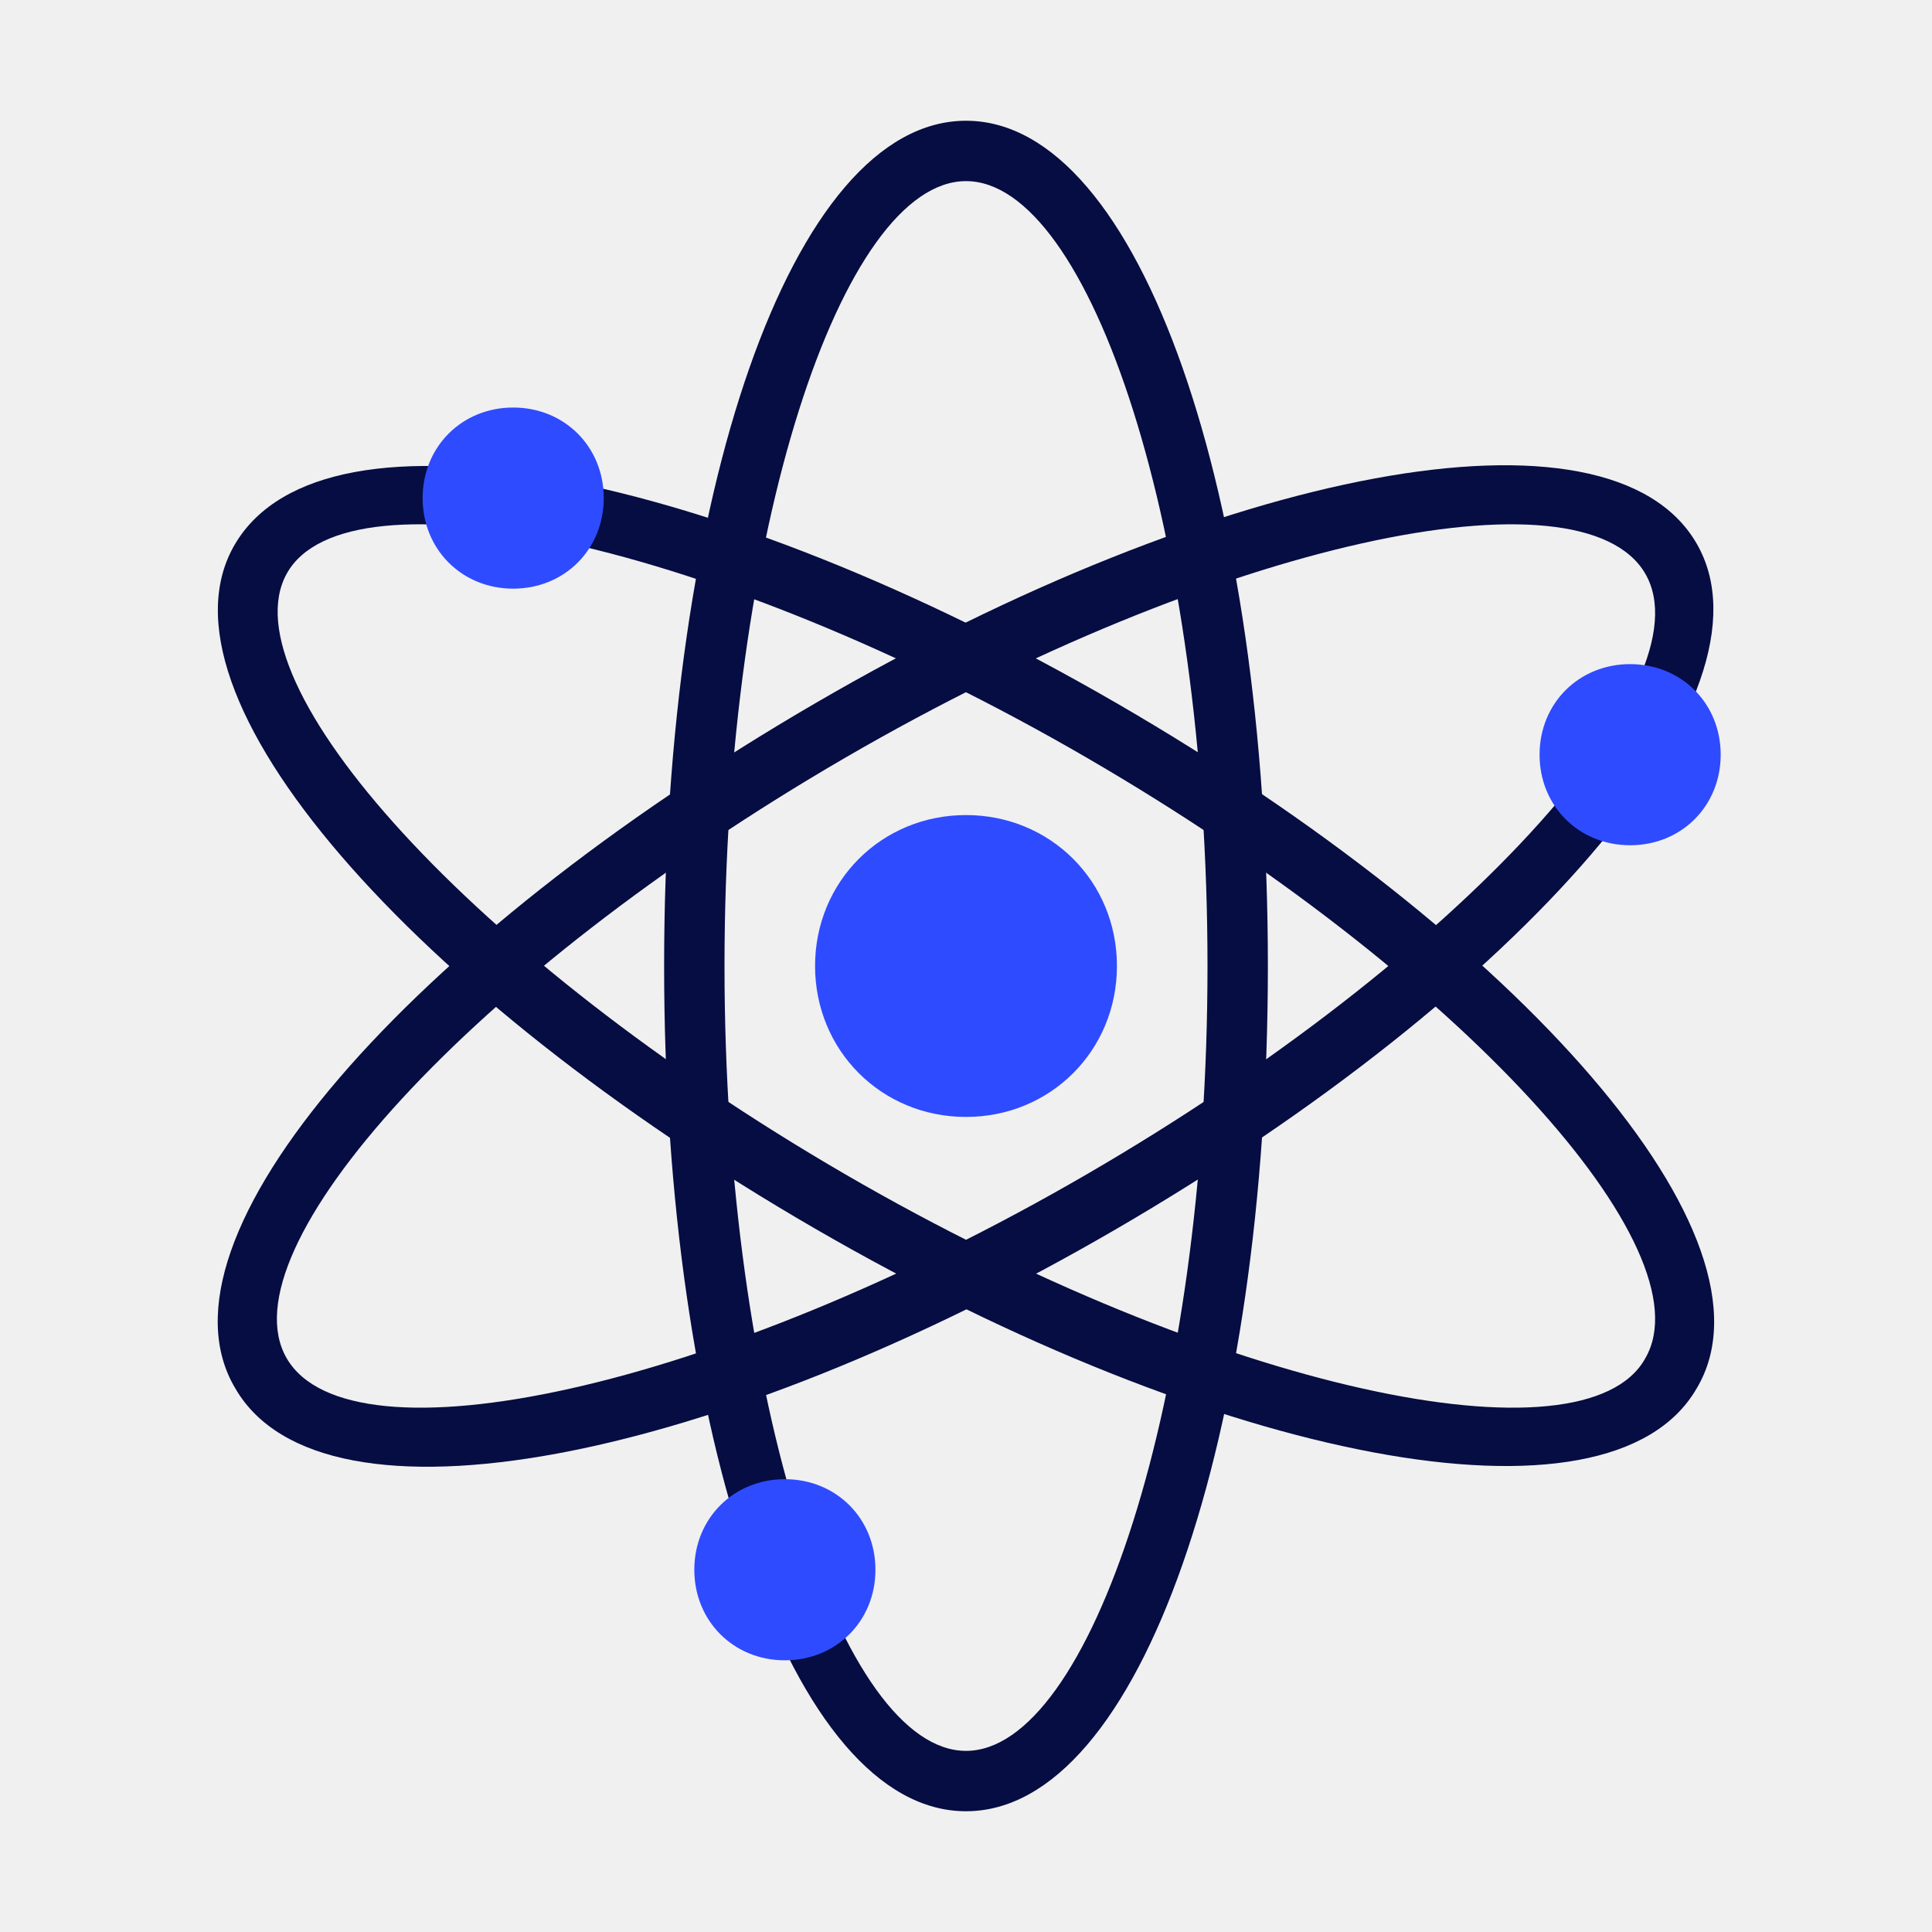
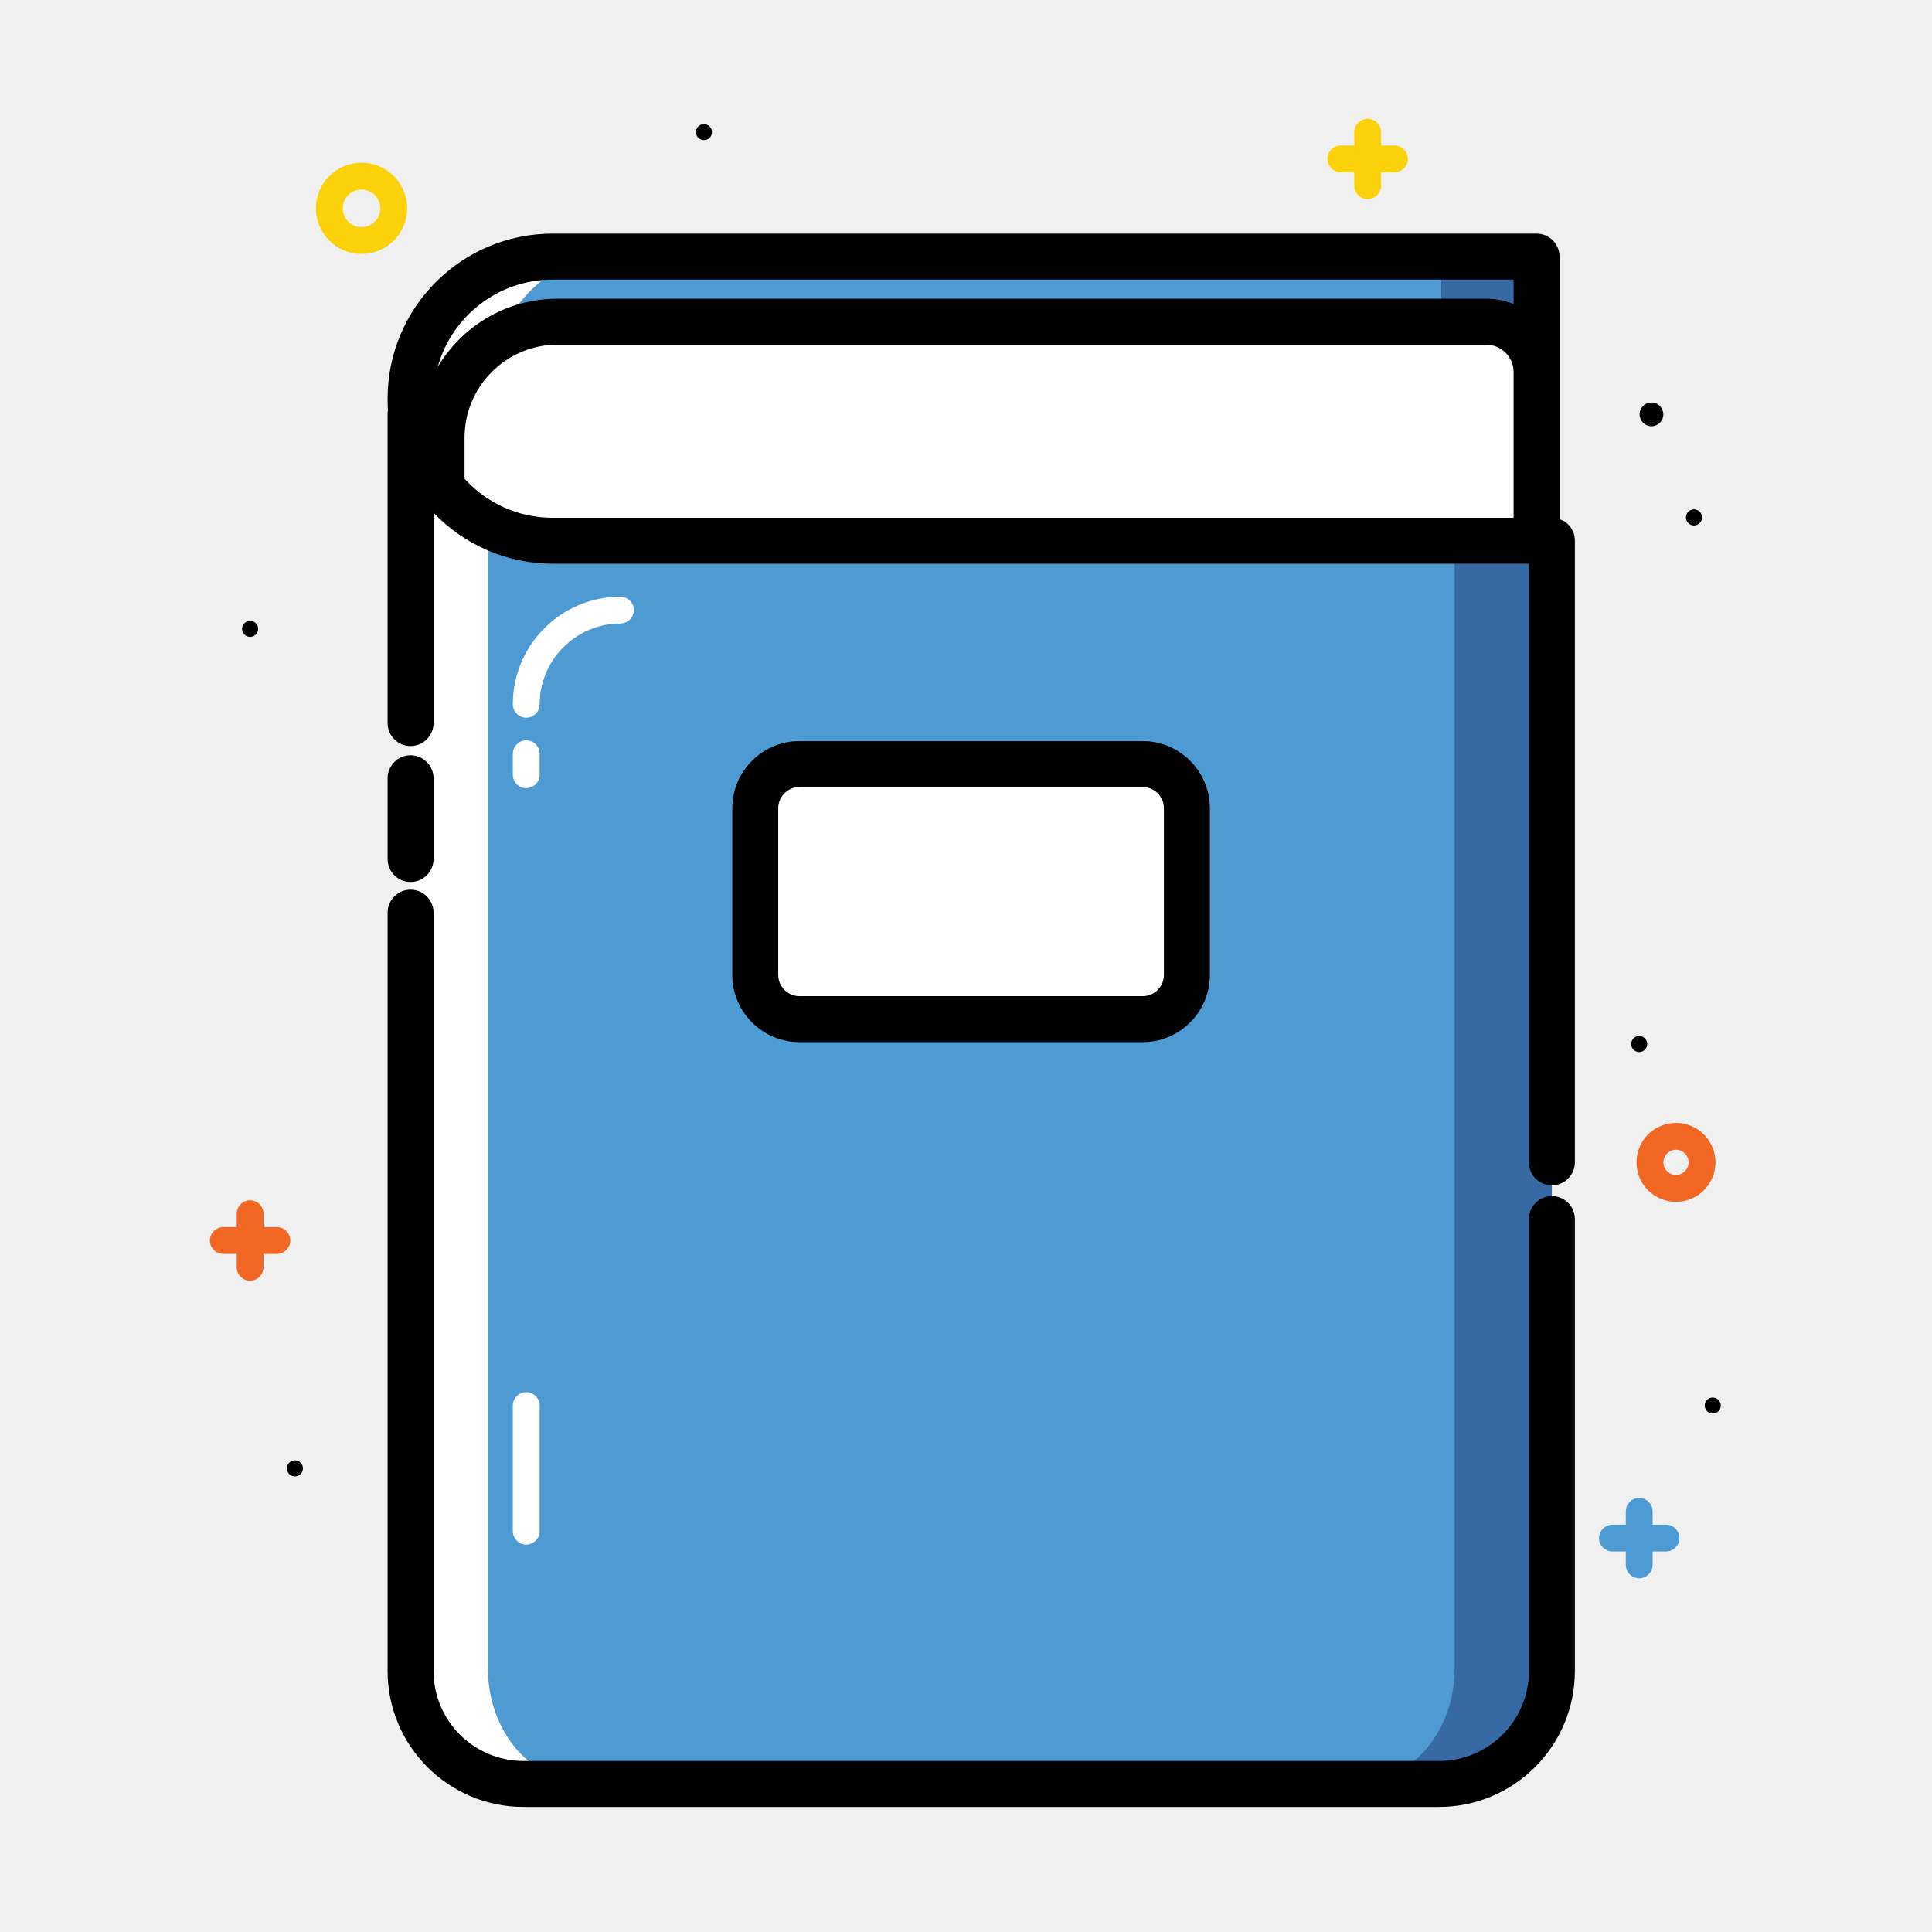
<svg xmlns="http://www.w3.org/2000/svg" width="800px" height="800px" viewBox="0 0 1024 1024" class="icon" version="1.1">
-   <path d="M512 960c-92.8 0-160-200-160-448S419.2 64 512 64s160 200 160 448-67.2 448-160 448z m0-32c65.6 0 128-185.6 128-416S577.6 96 512 96s-128 185.6-128 416 62.4 416 128 416z" fill="#050D42" />
-   <path d="M124.8 736c-48-80 92.8-238.4 307.2-363.2S852.8 208 899.2 288 806.4 526.4 592 651.2 171.2 816 124.8 736z m27.2-16c33.6 57.6 225.6 17.6 424-97.6S905.6 361.6 872 304 646.4 286.4 448 401.6 118.4 662.4 152 720z" fill="#050D42" />
-   <path d="M899.2 736c-46.4 80-254.4 38.4-467.2-84.8S76.8 368 124.8 288s254.4-38.4 467.2 84.8S947.2 656 899.2 736z m-27.2-16c33.6-57.6-97.6-203.2-296-318.4S184 246.4 152 304 249.6 507.2 448 622.4s392 155.2 424 97.6z" fill="#050D42" />
-   <path d="M512 592c-44.8 0-80-35.2-80-80s35.2-80 80-80 80 35.2 80 80-35.2 80-80 80zM272 312c-27.2 0-48-20.8-48-48s20.8-48 48-48 48 20.8 48 48-20.8 48-48 48zM416 880c-27.2 0-48-20.8-48-48s20.8-48 48-48 48 20.8 48 48-20.8 48-48 48z m448-432c-27.2 0-48-20.8-48-48s20.8-48 48-48 48 20.8 48 48-20.8 48-48 48z" fill="#2F4BFF" />
+   <path d="M888.301 636.987c-11.571 0-20.908-9.338-20.908-20.908 0-11.571 9.338-20.908 20.908-20.908s20.908 9.338 20.908 20.908c0.001 11.57-9.337 20.908-20.908 20.908z m0-27.607c-3.654 0-6.698 3.045-6.698 6.698s3.045 6.698 6.698 6.698 6.698-3.045 6.698-6.698c0.001-3.653-3.044-6.698-6.698-6.698z" fill="#F16723" />
+   <path d="M156.31 778.27m-4.262 0a4.262 4.262 0 1 0 8.525 0 4.262 4.262 0 1 0-8.525 0Z" fill="" />
+   <path d="M132.56 333.309m-4.262 0a4.262 4.262 0 1 0 8.525 0 4.262 4.262 0 1 0-8.525 0Z" fill="" />
+   <path d="M897.842 274.238m-4.262 0a4.262 4.262 0 1 0 8.525 0 4.262 4.262 0 1 0-8.525 0Z" fill="" />
+   <path d="M373.107 70.029m-4.262 0a4.262 4.262 0 1 0 8.525 0 4.262 4.262 0 1 0-8.525 0Z" fill="" />
+   <path d="M868.814 553.354m-4.262 0a4.262 4.262 0 1 0 8.525 0 4.262 4.262 0 1 0-8.525 0Z" fill="" />
+   <path d="M907.789 744.979m-4.262 0a4.262 4.262 0 1 0 8.525 0 4.262 4.262 0 1 0-8.525 0Z" fill="" />
+   <path d="M191.631 134.579c-13.398 0-24.157-10.759-24.157-24.157s10.759-24.157 24.157-24.157 24.157 10.759 24.157 24.157-10.759 24.157-24.157 24.157z m0-34.103c-5.481 0-9.947 4.466-9.947 9.947s4.466 9.947 9.947 9.947 9.947-4.466 9.947-9.947-4.466-9.947-9.947-9.947z" fill="#FBD20A" />
+   <path d="M146.77 650.384h-7.105v-7.105c0-3.857-3.248-7.105-7.105-7.105s-7.105 3.248-7.105 7.105v7.105h-7.105c-3.857 0-7.105 3.248-7.105 7.105s3.248 7.105 7.105 7.105h7.105v7.105c0 3.857 3.248 7.105 7.105 7.105s7.105-3.248 7.105-7.105v-7.105h7.105c3.857 0 7.105-3.248 7.105-7.105s-3.248-7.105-7.105-7.105z" fill="#F16723" />
+   <path d="M875.31 219.634m-6.293 0a6.293 6.293 0 1 0 12.586 0 6.293 6.293 0 1 0-12.586 0Z" fill="" />
+   <path d="M883.023 808.11h-7.105v-7.105c0-3.857-3.248-7.105-7.105-7.105s-7.105 3.248-7.105 7.105v7.105h-7.105c-3.857 0-7.105 3.248-7.105 7.105s3.248 7.105 7.105 7.105h7.105v7.105c0 3.857 3.248 7.105 7.105 7.105s7.105-3.248 7.105-7.105v-7.105h7.105c3.857 0 7.105-3.248 7.105-7.105s-3.248-7.105-7.105-7.105z" fill="#4E9BD4" />
+   <path d="M819.487 284.997l-5.074-2.639V136.203H292.924c-41.614 0-75.31 33.697-75.31 75.31 0 2.436 0.203 4.669 0.406 6.902h-0.406v666.019c0 33.088 26.795 59.883 59.883 59.883h485.153c33.088 0 59.883-26.795 59.883-59.883V285.2l-3.046-0.203z" fill="#FFFFFF" />
+   <path d="M819.893 284.997l-4.262-2.639V136.203H364.581c-35.929 0-65.161 33.697-65.161 75.31 0 2.436 0.203 4.669 0.203 6.902h-0.203v666.019c0 33.088 23.141 59.883 51.764 59.883h419.585c28.622 0 51.764-26.795 51.764-59.883V285.2l-2.64-0.203z" fill="#3769A5" />
+   <path d="M768.13 284.997l-4.262-2.639V136.203h-441.51c-35.117 0-63.74 33.697-63.74 75.31 0 2.436 0.203 4.669 0.203 6.902h-0.203v666.019c0 33.088 22.735 59.883 50.748 59.883h410.857c28.012 0 50.748-26.795 50.748-59.883V285.2l-2.84-0.203z" fill="#4E9BD4" />
+   <path d="M814.413 286.215v-89.317c0-14.616-11.976-26.592-26.795-26.592H295.36c-33.9 0-61.304 27.404-61.304 61.304v26.186s21.111 26.592 67.8 28.216c46.688 1.828 512.557 0.203 512.557 0.203zM278.918 818.665c-3.857 0-7.105-3.248-7.105-7.105v-66.581c0-3.857 3.248-7.105 7.105-7.105s7.105 3.248 7.105 7.105v66.581c0 3.857-3.248 7.105-7.105 7.105z" fill="#FFFFFF" />
+   <path d="M217.615 467.488c-6.698 0-12.179-5.481-12.179-12.179v-42.831c0-6.698 5.481-12.179 12.179-12.179s12.179 5.481 12.179 12.179v42.831c0 6.698-5.481 12.179-12.179 12.179zM822.532 633.942c-6.698 0-12.179 5.481-12.179 12.179v239.531c0 26.389-21.314 47.703-47.703 47.703H277.496c-26.389 0-47.703-21.314-47.703-47.703V483.727c0-6.699-5.481-12.179-12.179-12.179s-12.179 5.481-12.179 12.179v401.925c0 39.786 32.276 72.062 72.062 72.062h485.153c39.786 0 72.062-32.276 72.062-72.062V646.121c-0.001-6.698-5.482-12.179-12.18-12.179zM834.509 284.795v-0.406c0-0.609-0.203-1.015-0.406-1.624v-0.203c-0.203-0.406-0.406-1.015-0.609-1.421 0 0 0-0.203-0.203-0.203-0.203-0.406-0.609-1.015-0.812-1.421l-0.203-0.203c-0.203-0.406-0.609-0.812-1.015-1.218 0 0 0-0.203-0.203-0.203-0.406-0.405-0.812-0.812-1.218-1.015l-0.203-0.203c-0.405-0.406-0.812-0.609-1.421-0.812-0.406-0.203-1.015-0.406-1.421-0.609h-0.203V136.001c0-6.698-5.481-12.179-12.179-12.179H292.924c-48.312 0-87.49 39.178-87.49 87.49 0 2.03 0 4.06 0.203 6.09-0.203 0.812-0.203 1.624-0.203 2.233v163.612c0 6.699 5.481 12.179 12.179 12.179s12.179-5.481 12.179-12.179V271.803c16.036 16.645 38.366 26.998 63.131 26.998h517.428v317.277c0 6.698 5.481 12.179 12.179 12.179s12.179-5.481 12.179-12.179V286.621c0.002-0.609 0.002-1.218-0.201-1.827z m-32.276-10.353H292.924c-18.472 0-35.117-7.917-46.688-20.705v-21.923c0-26.998 22.126-49.124 49.124-49.124H787.617c8.119 0 14.616 6.496 14.616 14.412v77.34z m0-113.27c-4.466-1.827-9.541-2.842-14.616-2.842H295.36c-26.998 0-50.545 14.616-63.333 36.133 7.307-26.592 31.869-46.283 60.898-46.283h509.308v12.992z" fill="" />
+   <path d="M278.918 380.404c-3.857 0-7.105-3.248-7.105-7.105 0-31.464 25.577-57.041 57.041-57.041 3.857 0 7.105 3.248 7.105 7.105s-3.248 7.105-7.105 7.105c-23.547 0-42.831 19.284-42.831 42.831 0 3.857-3.248 7.105-7.105 7.105zM278.918 417.754c-3.857 0-7.105-3.248-7.105-7.105v-11.164c0-3.857 3.248-7.105 7.105-7.105s7.105 3.248 7.105 7.105v11.164c0 3.857-3.248 7.105-7.105 7.105zM605.736 540.159H423.652c-12.788 0-23.345-10.353-23.345-23.345v-88.505c0-12.788 10.353-23.345 23.345-23.345h182.085c12.788 0 23.345 10.353 23.345 23.345v88.505c-0.001 12.789-10.354 23.345-23.346 23.345z" fill="#FFFFFF" />
+   <path d="M605.736 552.339H423.652c-19.488 0-35.524-16.036-35.524-35.524v-88.505c0-19.488 16.036-35.524 35.524-35.524h182.085c19.488 0 35.524 16.036 35.524 35.524v88.505c-0.001 19.487-16.037 35.524-35.525 35.524z m-182.084-135.194c-6.09 0-11.164 5.074-11.164 11.164v88.505c0 6.09 5.074 11.164 11.164 11.164h182.085c6.09 0 11.164-5.074 11.164-11.164v-88.505c0-6.09-5.074-11.164-11.164-11.164H423.652z" fill="" />
+   <path d="M739.102 77.133h-7.105v-7.105c0-3.857-3.248-7.105-7.105-7.105s-7.105 3.248-7.105 7.105v7.105h-7.105c-3.857 0-7.105 3.248-7.105 7.105s3.248 7.105 7.105 7.105h7.105v7.105c0 3.857 3.248 7.105 7.105 7.105s7.105-3.248 7.105-7.105v-7.105h7.105c3.857 0 7.105-3.248 7.105-7.105s-3.248-7.105-7.105-7.105z" fill="#FBD20A" />
</svg>
